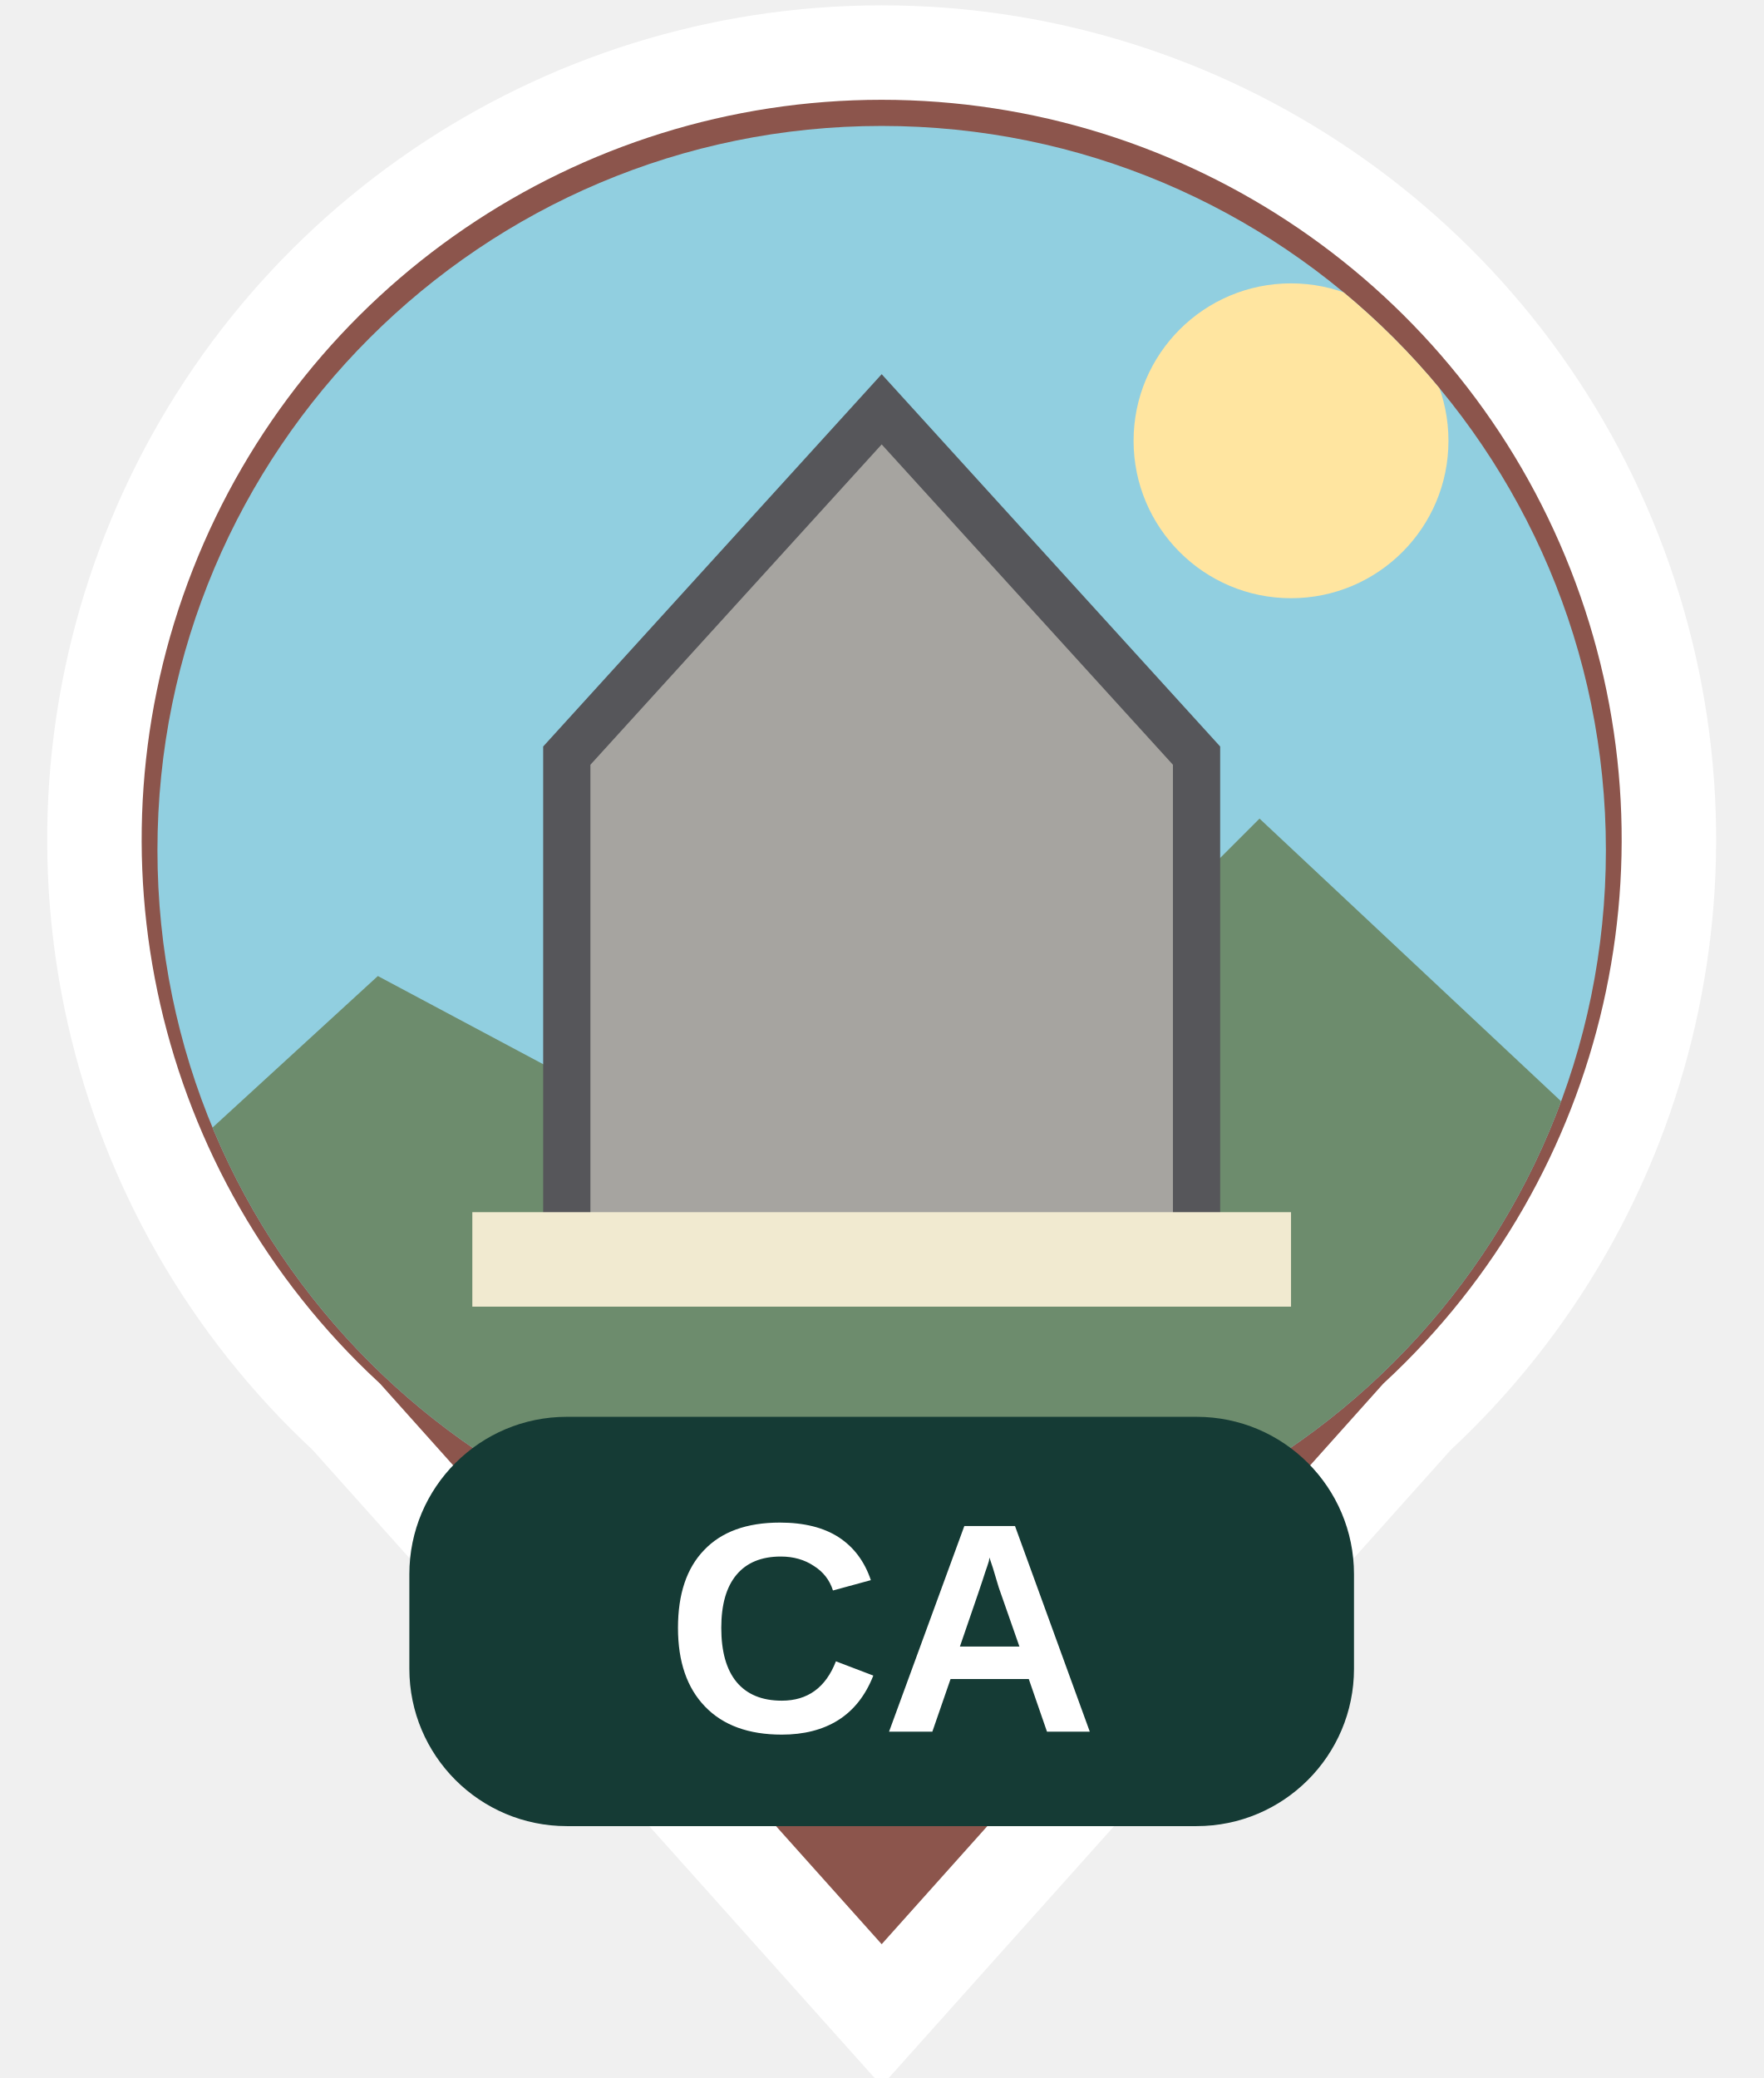
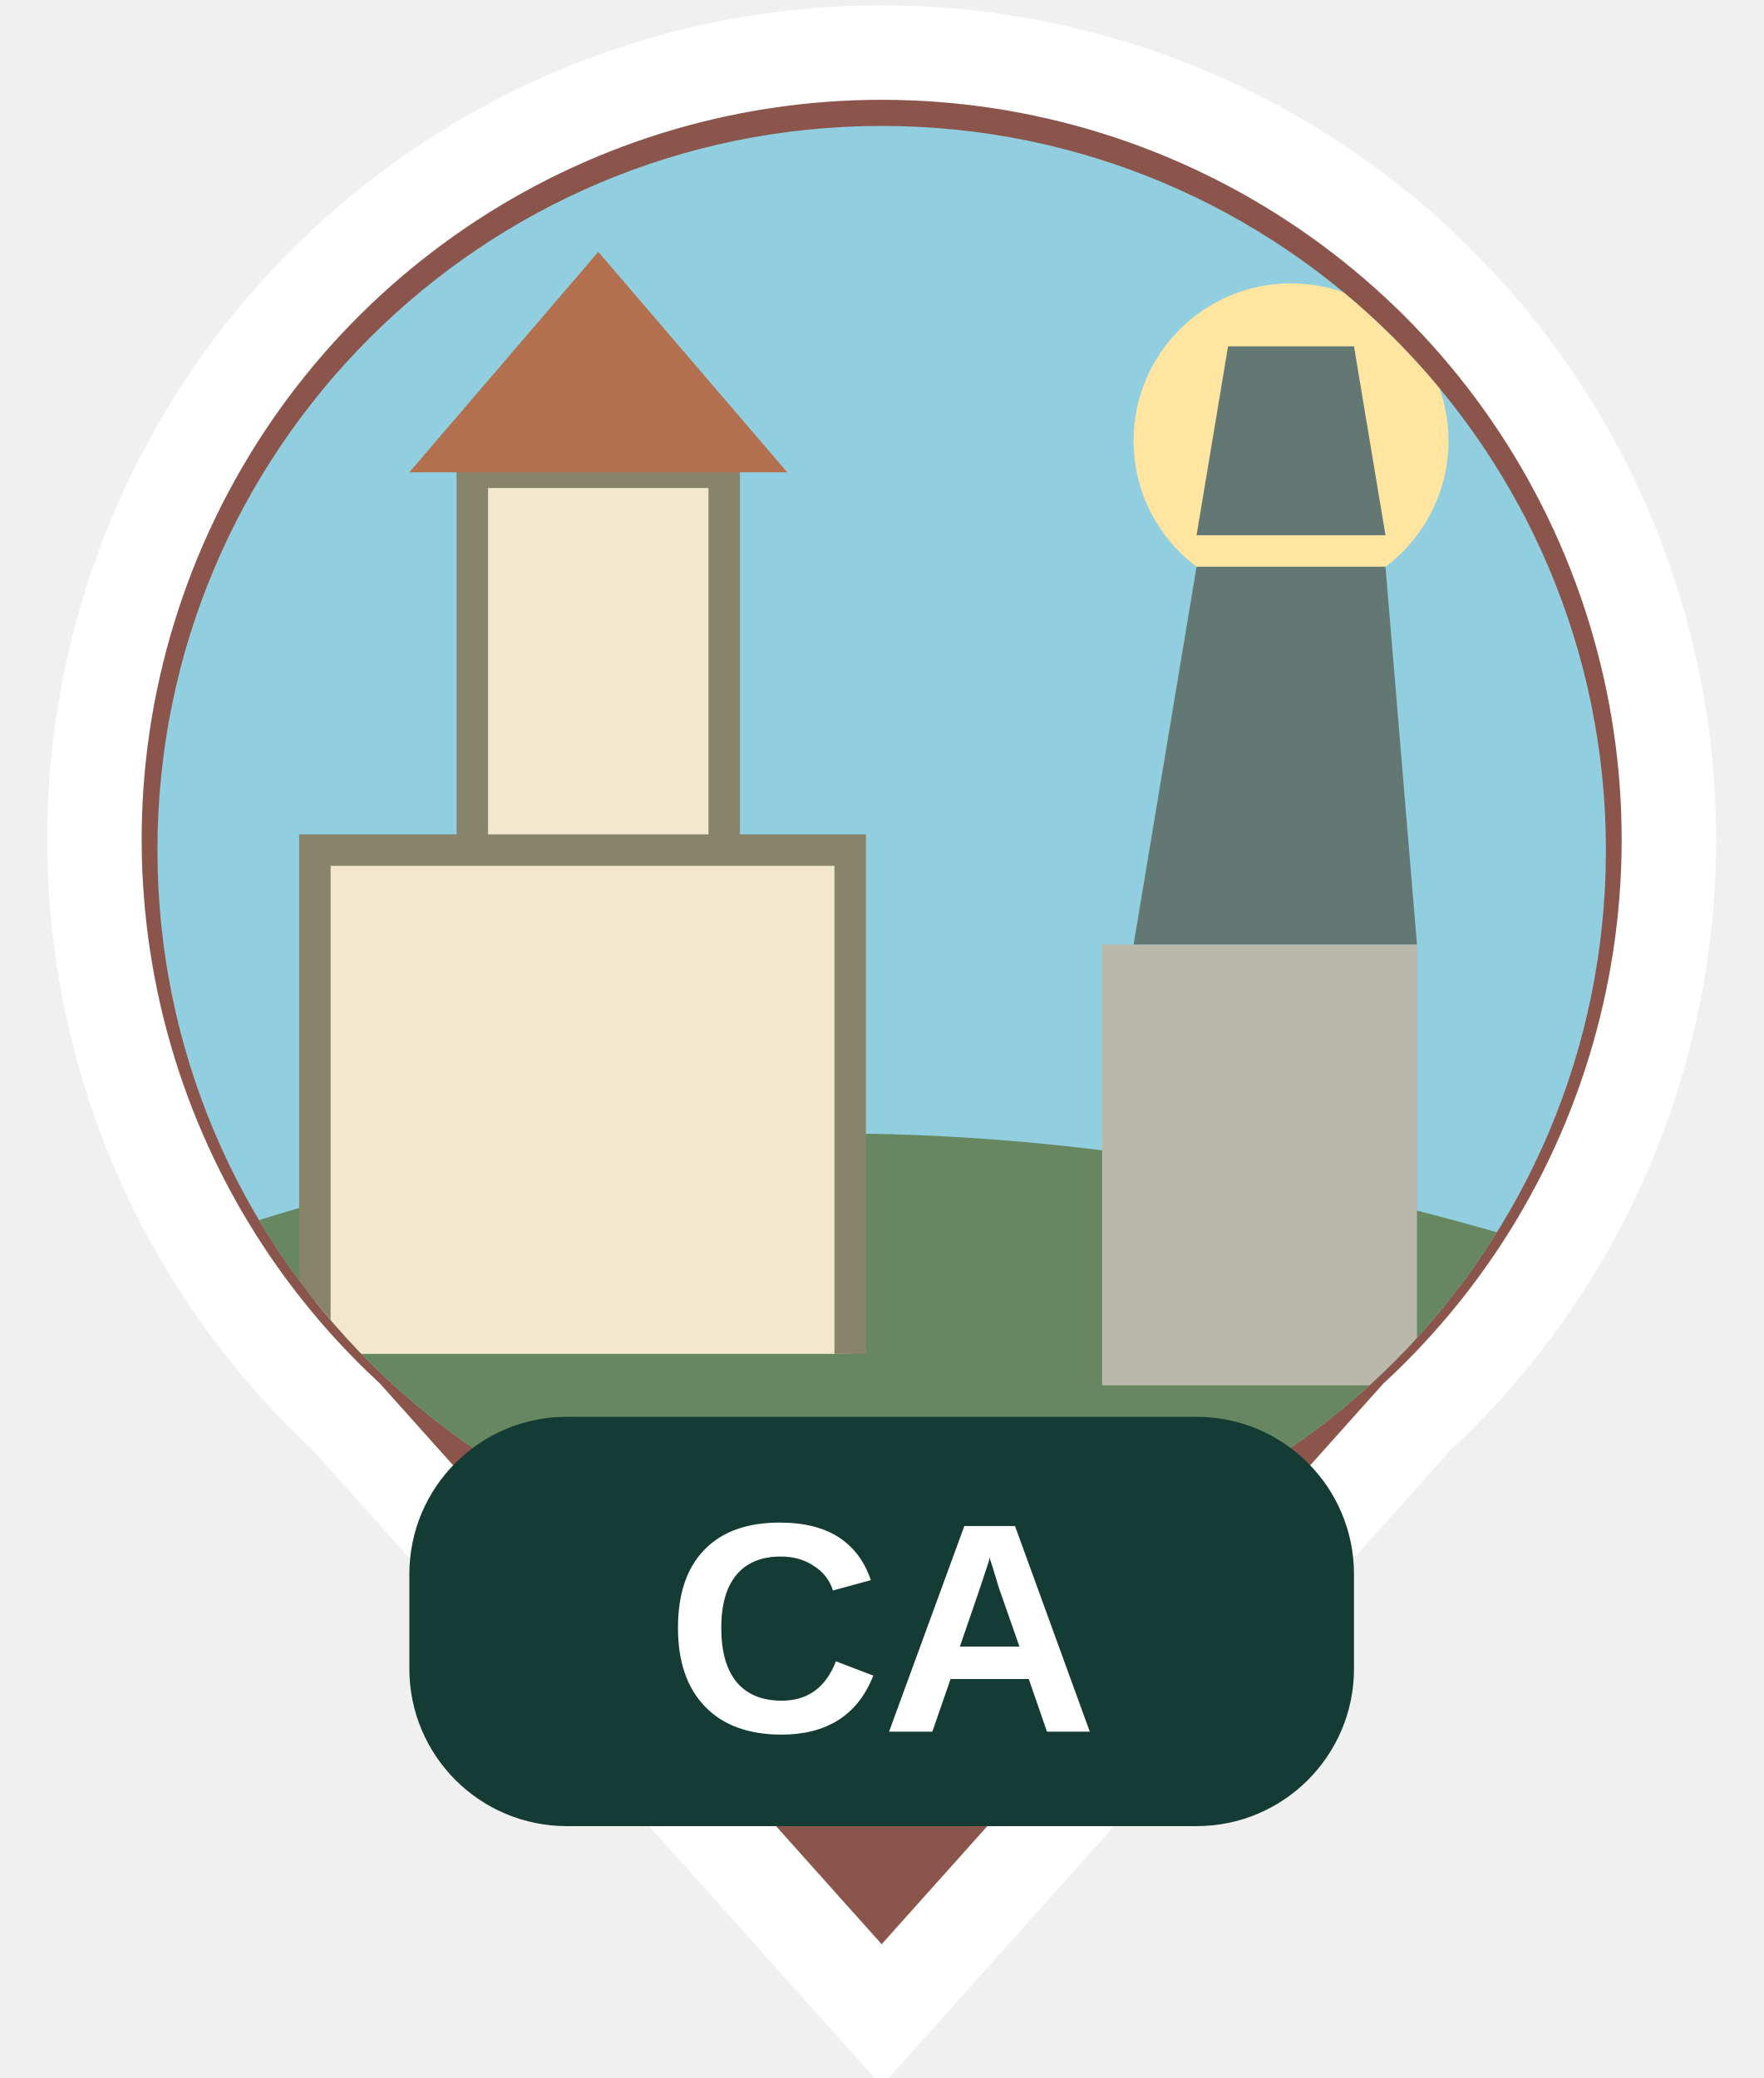
<svg xmlns="http://www.w3.org/2000/svg" viewBox="0 0 56 66">
  <defs>
    <clipPath id="scene">
      <circle cx="28" cy="27" r="23" />
    </clipPath>
  </defs>
  <path d="M28 64 11 45A25 25 0 1 1 45 45Z" fill="#8c554c" stroke="white" stroke-width="3" />
  <g clip-path="url(#scene)">
    <circle cx="28" cy="27" r="23" fill="#91cfe0" />
    <circle cx="41" cy="14" r="5" fill="#ffe5a0" />
-     <path d="M0 42 12 31l15 8 13-13 16 15v10H0Z" fill="#6d8c6d" />
-     <path d="M18 40V24l10-11 10 11v16" fill="#a6a4a0" stroke="#56565a" stroke-width="1.5" />
-     <path d="M15 40h26" stroke="#f1ead0" stroke-width="3" />
+     <path d="M0 42q25-12 56 0v10H0Z" fill="#668760" />
+     <path d="M10 43V27h17v16m-12-16V15h8v12" fill="#f3e7cd" stroke="#88836b" />
+     <path d="m13 15 6-7 6 7" fill="#b2704f" />
+     <path d="M35 44V30h10v14Z" fill="#bab8aa" />
+     <path d="m36 30 2-12h6l1 12m-7-13 1-6h4l1 6" fill="#647873" />
  </g>
  <rect x="13" y="45" width="30" height="13" rx="5" fill="#153b35" />
  <text x="28" y="55" text-anchor="middle" font-family="Arial,sans-serif" font-size="9.5" font-weight="bold" fill="white">CA</text>
</svg>
